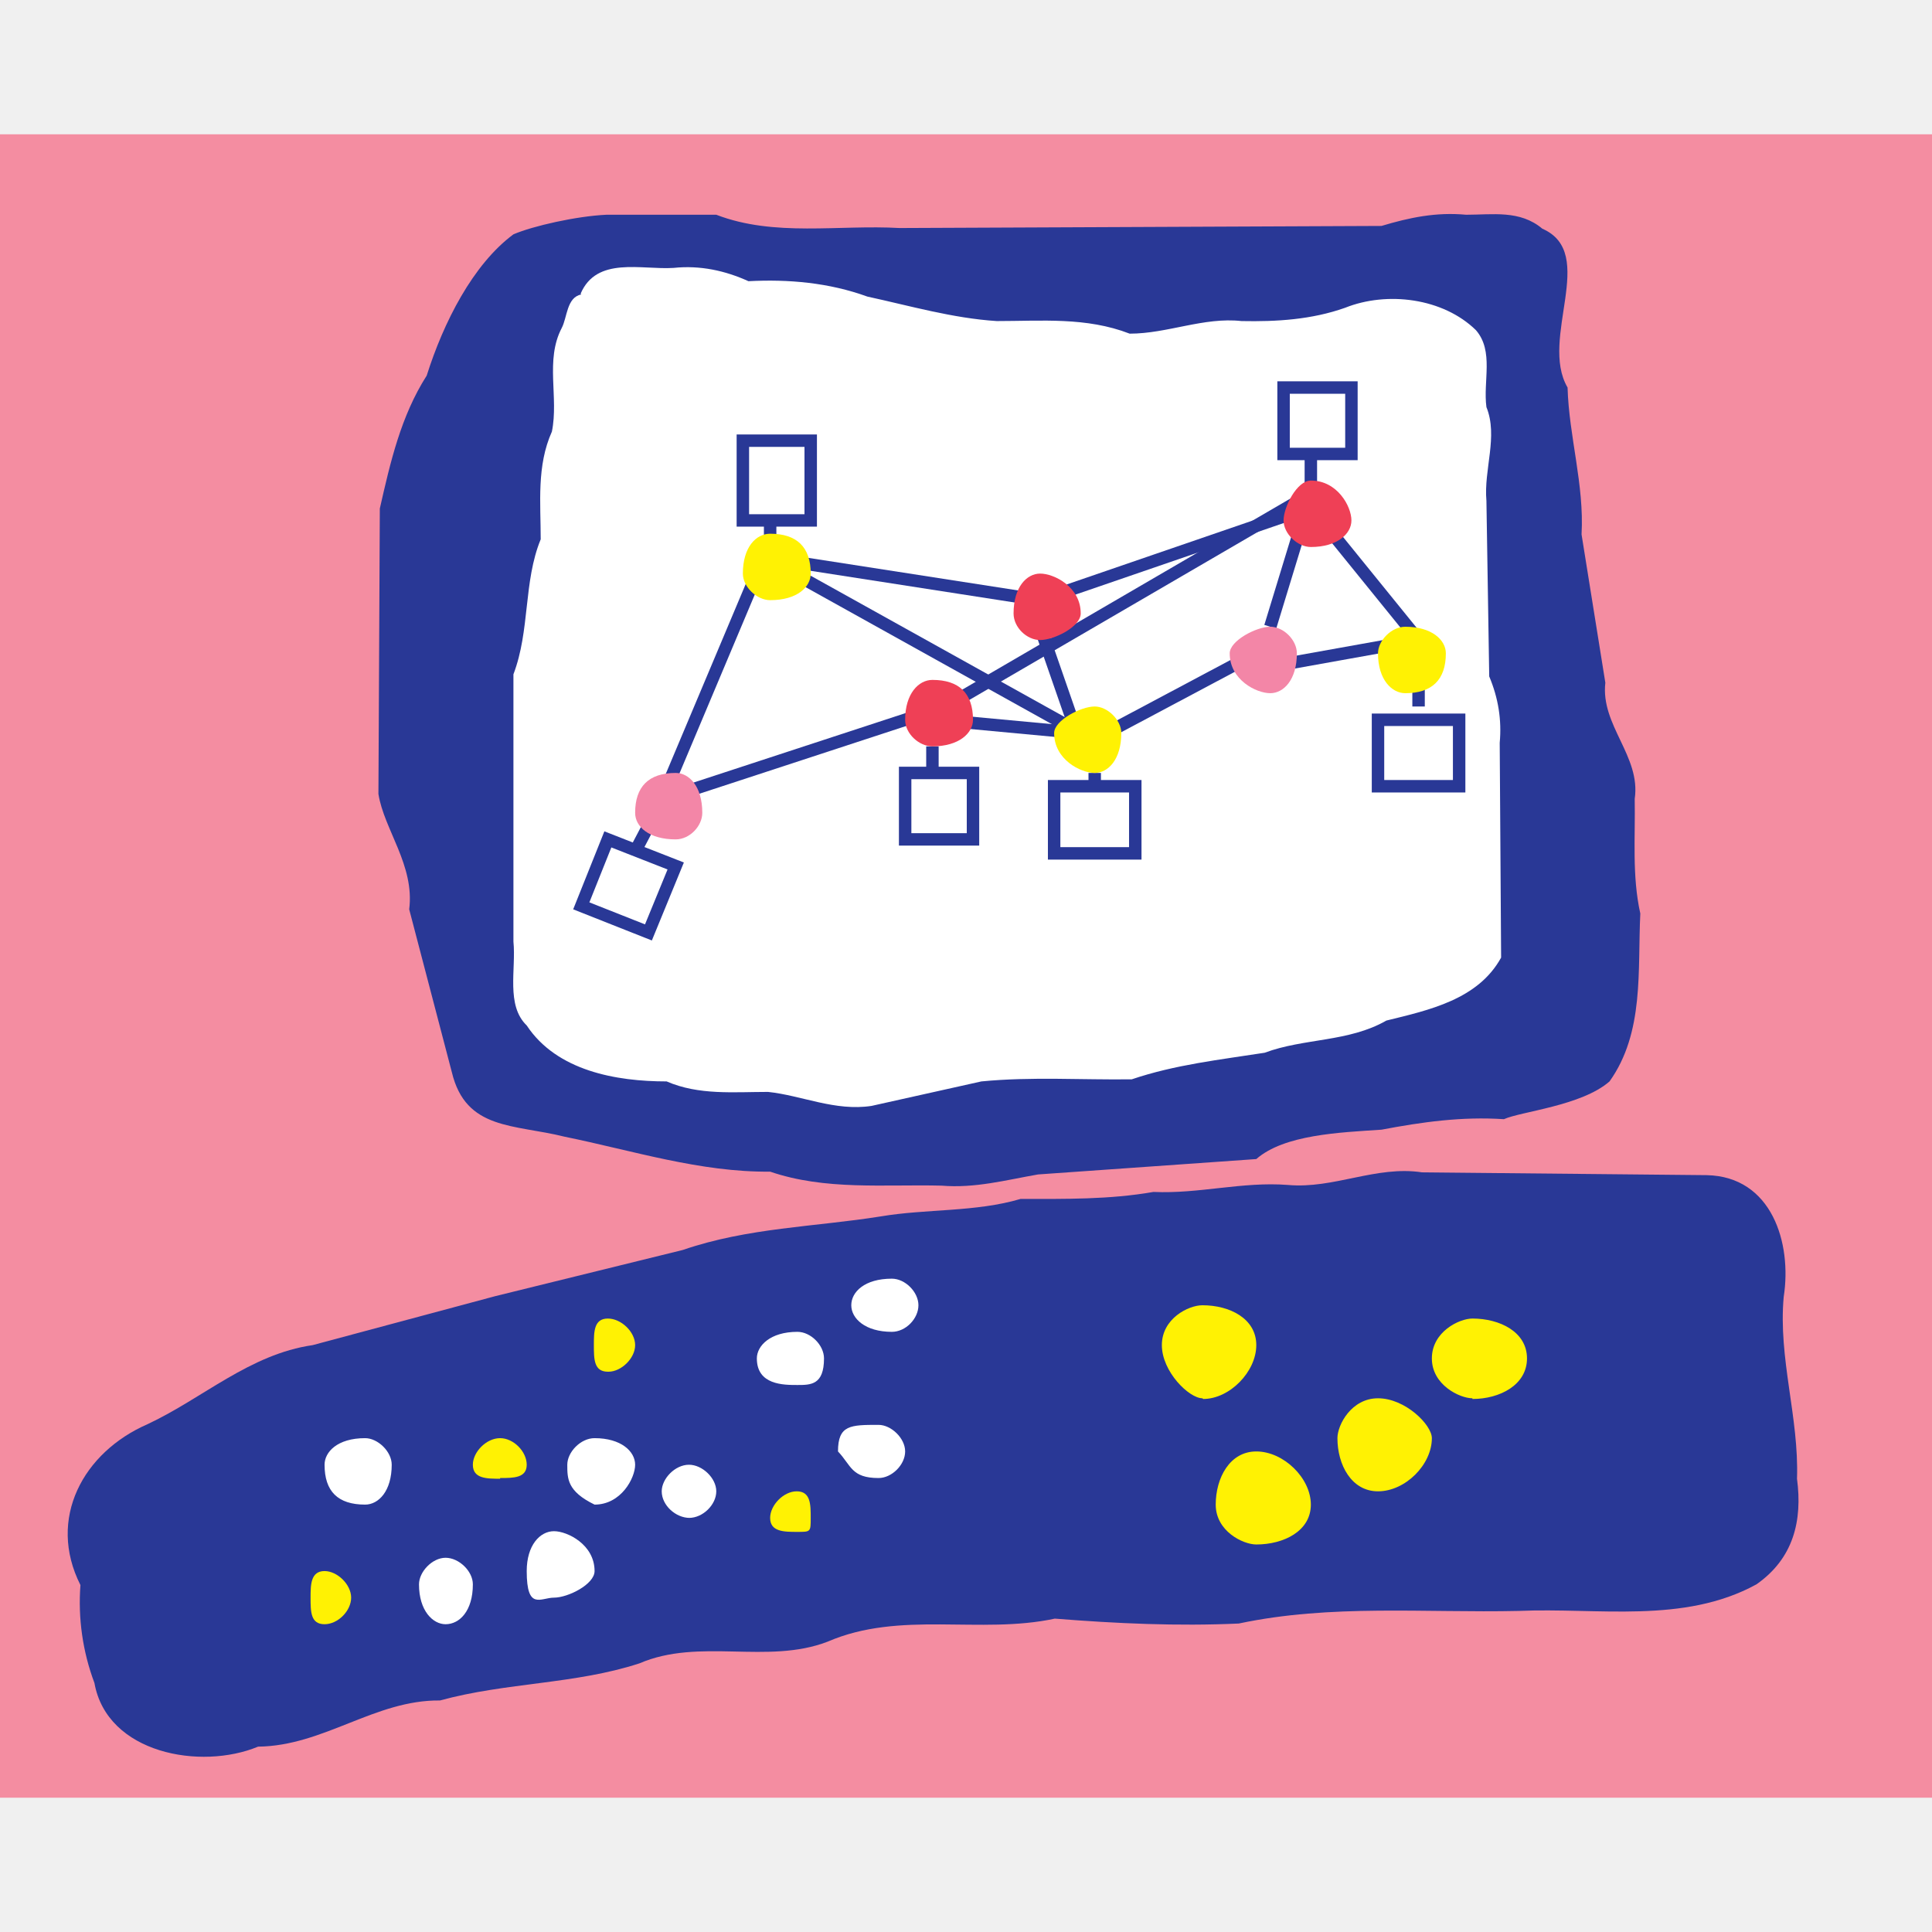
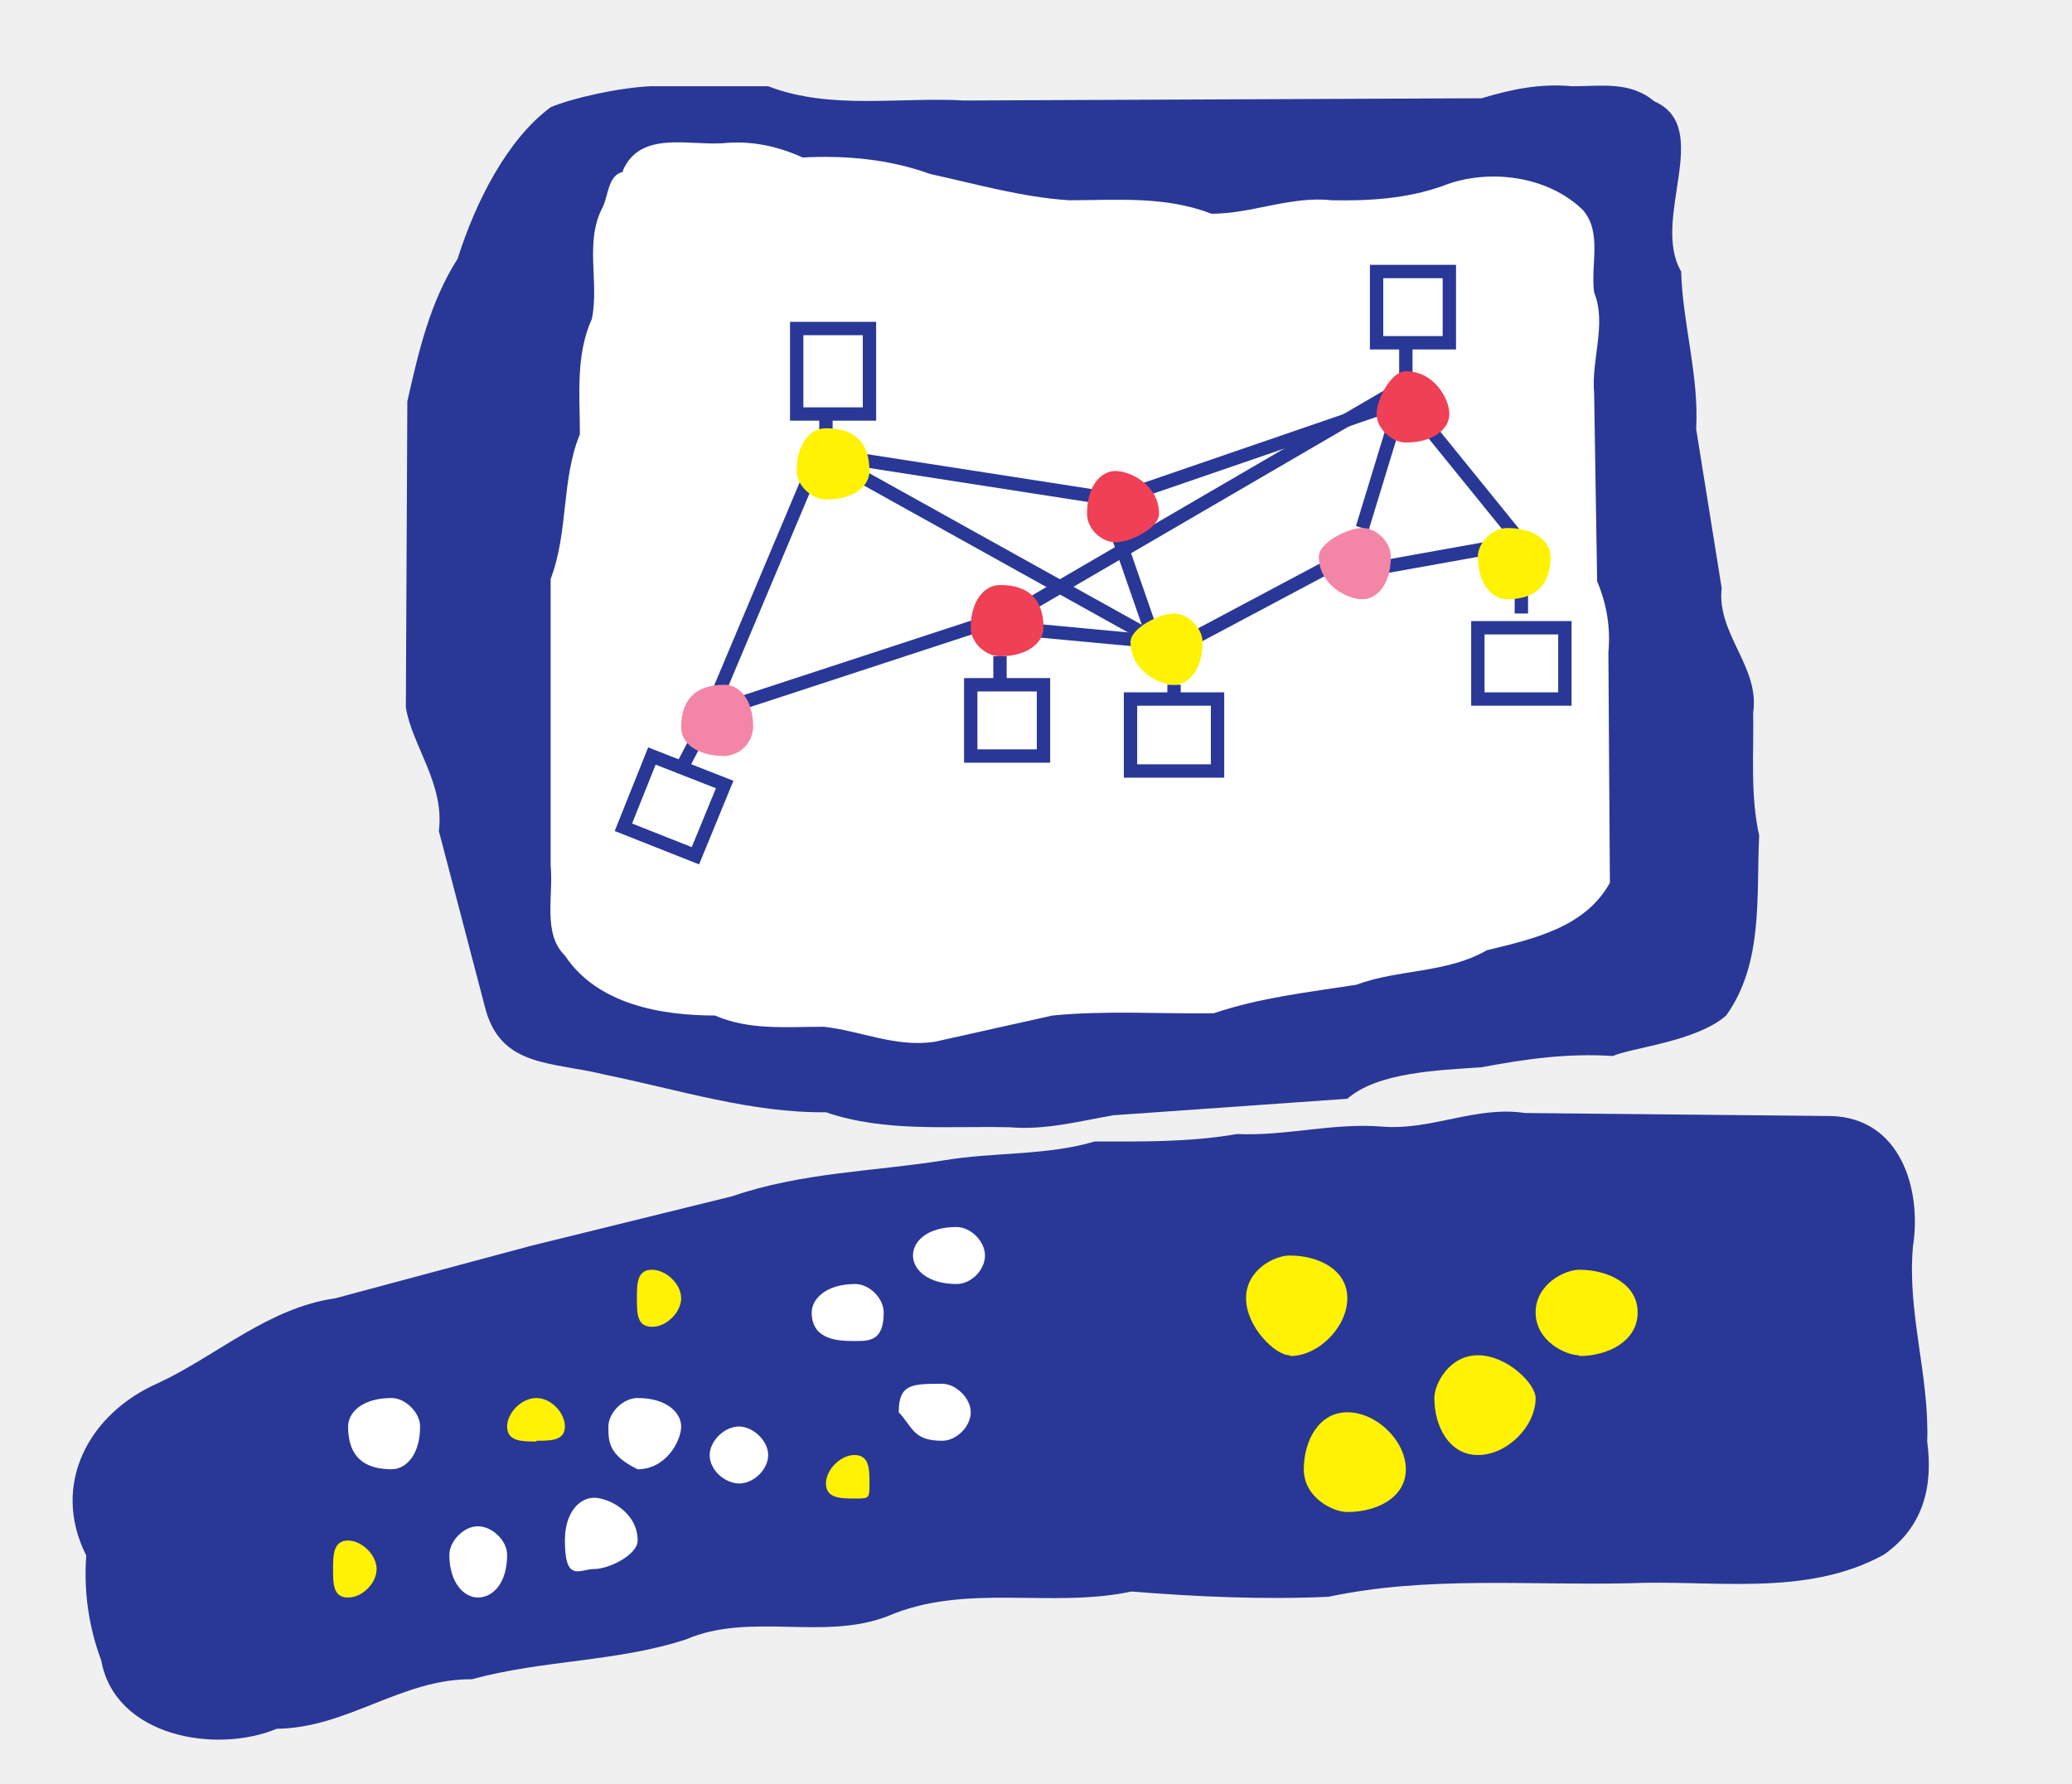
- <svg xmlns="http://www.w3.org/2000/svg" width="104.39" height="104.39" viewBox="0 0 27.62 27.62">
-   <path d="M0 25.7h27.62V1.92H0z" fill="#f48da1" />
-   <path d="M17.96 16.57l-3.12.22c-.46.08-.9.2-1.38.16-.82-.02-1.66.07-2.45-.2-1 .01-1.96-.3-2.94-.5-.72-.18-1.41-.09-1.61-.92L5.85 13c.08-.63-.36-1.14-.44-1.65l.02-4.08c.15-.66.3-1.32.67-1.9.24-.76.66-1.59 1.24-2.02.28-.12.9-.26 1.33-.28h1.57c.83.32 1.75.14 2.62.19l6.89-.03c.4-.12.78-.2 1.21-.16.38 0 .77-.07 1.09.2.8.35-.05 1.57.36 2.27.02.7.24 1.39.2 2.1l.34 2.12c-.07.61.51 1.05.42 1.66.01.55-.04 1.1.08 1.64-.04.81.06 1.7-.44 2.4-.4.35-1.27.43-1.51.54-.6-.04-1.17.04-1.75.15-.6.04-1.39.07-1.79.42" fill="#293896" />
-   <path d="M8.3 4.2c.23-.54.87-.34 1.33-.37.38-.04.74.04 1.07.19.57-.03 1.15.02 1.7.22.6.13 1.22.31 1.85.35.64 0 1.28-.06 1.9.18.54 0 1.06-.24 1.6-.18.5.01 1-.02 1.48-.19.6-.24 1.4-.14 1.87.32.26.3.1.73.15 1.1.17.42-.04.89 0 1.34l.04 2.51c.13.31.18.62.15.95l.02 3.07c-.33.6-1.03.75-1.64.9-.54.31-1.18.25-1.74.46-.64.1-1.28.17-1.9.38-.71.01-1.43-.04-2.15.03l-1.57.35c-.52.08-1-.15-1.48-.2-.49 0-.99.05-1.45-.15-.72 0-1.57-.15-2-.8-.3-.29-.15-.8-.19-1.2V9.64c.24-.63.14-1.32.39-1.93 0-.52-.06-1.05.16-1.54.1-.49-.1-1.02.14-1.48.08-.15.07-.44.28-.48z" fill="#fff" />
-   <path d="M25.11 22.65c-1.04.57-2.27.33-3.4.38-1.34.03-2.68-.1-4 .18-.88.04-1.75 0-2.63-.07-1.07.23-2.21-.12-3.25.33-.86.33-1.83-.06-2.69.31-.92.3-1.9.27-2.85.53-.93-.01-1.66.65-2.6.66-.82.34-2.16.1-2.34-.91a3.28 3.28 0 0 1-.2-1.4c-.48-.95.04-1.9.96-2.3.79-.37 1.46-1 2.36-1.13l2.61-.7 2.68-.66c.93-.32 1.89-.33 2.83-.48.65-.11 1.36-.06 2-.25.64 0 1.27.01 1.9-.1.65.03 1.27-.15 1.92-.1.66.06 1.26-.28 1.92-.18l4.07.04c.93.02 1.22.97 1.1 1.74-.08.88.22 1.72.19 2.6.08.6-.05 1.14-.58 1.51" fill="#293896" />
-   <path d="M5.22 21.51c.19 0 .38-.19.38-.57 0-.19-.2-.38-.38-.38-.4 0-.58.2-.58.38 0 .38.19.57.58.57zm2.7 1.33c.2 0 .58-.19.58-.38 0-.38-.39-.57-.58-.57-.2 0-.39.2-.39.57 0 .57.2.38.39.38zm-1.55.38c.2 0 .39-.19.39-.57 0-.19-.2-.38-.39-.38s-.38.2-.38.38c0 .38.2.57.38.57zm6.19-2.09c.19 0 .38-.19.38-.38s-.2-.38-.38-.38c-.4 0-.58 0-.58.38.19.2.19.38.58.38zm-2.71.57c.2 0 .39-.19.39-.38s-.2-.38-.39-.38c-.2 0-.39.2-.39.38 0 .2.2.38.4.38zm-1.35-.19c.38 0 .58-.38.58-.57s-.2-.38-.58-.38c-.2 0-.39.2-.39.38 0 .2 0 .38.39.57zm2.9-1.71c.19 0 .38 0 .38-.38 0-.19-.19-.38-.38-.38-.39 0-.58.2-.58.38 0 .38.38.38.58.38zm1.35-.76c.2 0 .38-.19.38-.38s-.19-.38-.38-.38c-.39 0-.58.19-.58.38s.2.38.58.38z" fill="#fff" />
-   <path d="M4.64 23.22c.19 0 .38-.19.38-.38s-.2-.38-.38-.38c-.2 0-.2.2-.2.38 0 .2 0 .38.2.38zm4.06-3.61c.18 0 .38-.19.38-.38s-.2-.38-.39-.38c-.2 0-.2.19-.2.38 0 .2 0 .38.2.38zm-1.55 1.52c.19 0 .38 0 .38-.19s-.19-.38-.38-.38c-.2 0-.39.2-.39.38 0 .2.2.2.39.2zm4.25.77c.19 0 .19 0 .19-.2 0-.19 0-.38-.2-.38-.19 0-.38.2-.38.38 0 .2.2.2.39.2zm6.56.18c.39 0 .78-.19.78-.57s-.39-.76-.78-.76c-.38 0-.58.38-.58.76s.39.57.58.57zM17.2 20c.38 0 .76-.39.76-.77s-.38-.57-.77-.57c-.2 0-.58.19-.58.57s.39.76.58.76zm3.85 0c.39 0 .78-.2.78-.58s-.39-.57-.78-.57c-.19 0-.58.19-.58.57s.4.57.58.57zm-1.35 1.32c.39 0 .77-.38.77-.76 0-.19-.38-.57-.77-.57-.38 0-.58.38-.58.57 0 .38.2.76.58.76z" fill="#fff203" />
-   <g fill="none" stroke="#293896" stroke-width=".178" stroke-miterlimit="10">
-     <path d="M10.62 7.44h.97V6.3h-.97zm7.73-.95h.97v-.95h-.97zm1.35 4.75h1.16v-.95H19.7zm-4.63.96h1.16v-.96h-1.16zm-2.13-.2h.97v-.95h-.97zm-3.67 1.33l.39-.95-.97-.38-.38.95z" />
-     <path d="M10.82 8.2l-1.36 3.23 4.06-1.33 5.22-3.04v-.57" />
-     <path d="M11.2 8.01l3.67.57 3.87-1.33 1.54 1.9-2.12.38m-.2-.19l-2.5 1.33-.59-1.7m-1.35 1.33l1.93.18" />
-     <path d="M15.45 10.48l-4.44-2.47v-.57m7.73-.38l-.58 1.9m2.12.76v.38M9.27 11.81l-.2.38m4.26-1.52v.38m2.32 0v.2" />
+ <svg xmlns="http://www.w3.org/2000/svg" viewBox="0 0 27.62 23.78" style="background:#f48da1">
+   <path d="m17.96 14.65-3.12.22c-.46.08-.9.2-1.38.16-.82-.02-1.66.07-2.45-.2-1 .01-1.96-.3-2.94-.5-.72-.18-1.41-.09-1.61-.92l-.61-2.33c.08-.63-.36-1.14-.44-1.65l.02-4.08c.15-.66.3-1.32.67-1.9.24-.76.66-1.59 1.24-2.02.28-.12.9-.26 1.33-.28h1.57c.83.32 1.75.14 2.62.19l6.89-.03c.4-.12.78-.2 1.21-.16.38 0 .77-.07 1.09.2.8.35-.05 1.57.36 2.27.02.7.24 1.39.2 2.1l.34 2.12c-.07.61.51 1.05.42 1.66.01.55-.04 1.1.08 1.64-.04.81.06 1.7-.44 2.4-.4.35-1.27.43-1.51.54-.6-.04-1.17.04-1.75.15-.6.04-1.39.07-1.79.42" fill="#293896" />
+   <path d="M8.3 2.28c.23-.54.87-.34 1.33-.37.38-.04.74.04 1.07.19.57-.03 1.15.02 1.7.22.6.13 1.22.31 1.85.35.64 0 1.28-.06 1.9.18.54 0 1.06-.24 1.6-.18.5.01 1-.02 1.48-.19.6-.24 1.4-.14 1.87.32.26.3.1.73.15 1.1.17.42-.04.89 0 1.34l.04 2.51c.13.31.18.62.15.95l.02 3.07c-.33.6-1.03.75-1.64.9-.54.31-1.18.25-1.74.46-.64.1-1.28.17-1.9.38-.71.01-1.43-.04-2.15.03l-1.57.35c-.52.08-1-.15-1.48-.2-.49 0-.99.05-1.45-.15-.72 0-1.57-.15-2-.8-.3-.29-.15-.8-.19-1.2V7.72c.24-.63.14-1.32.39-1.93 0-.52-.06-1.05.16-1.54.1-.49-.1-1.02.14-1.48.08-.15.07-.44.28-.48z" fill="#fff" />
+   <path d="M25.11 20.73c-1.04.57-2.27.33-3.4.38-1.34.03-2.68-.1-4 .18-.88.04-1.75 0-2.63-.07-1.07.23-2.21-.12-3.25.33-.86.33-1.83-.06-2.69.31-.92.3-1.9.27-2.85.53-.93-.01-1.66.65-2.6.66-.82.34-2.16.1-2.34-.91a3.28 3.28 0 0 1-.2-1.4c-.48-.95.04-1.9.96-2.3.79-.37 1.46-1 2.36-1.13l2.61-.7 2.68-.66c.93-.32 1.89-.33 2.83-.48.65-.11 1.36-.06 2-.25.64 0 1.27.01 1.9-.1.65.03 1.27-.15 1.92-.1.66.06 1.26-.28 1.92-.18l4.07.04c.93.02 1.22.97 1.1 1.74-.08.88.22 1.72.19 2.6.08.6-.05 1.14-.58 1.51" fill="#293896" />
+   <path d="M5.22 19.59c.19 0 .38-.19.38-.57 0-.19-.2-.38-.38-.38-.4 0-.58.2-.58.38 0 .38.19.57.58.57zm2.7 1.33c.2 0 .58-.19.58-.38 0-.38-.39-.57-.58-.57-.2 0-.39.2-.39.57 0 .57.2.38.39.38zm-1.55.38c.2 0 .39-.19.39-.57 0-.19-.2-.38-.39-.38s-.38.2-.38.38c0 .38.2.57.38.57zm6.19-2.09c.19 0 .38-.19.38-.38s-.2-.38-.38-.38c-.4 0-.58 0-.58.38.19.2.19.38.58.38zm-2.71.57c.2 0 .39-.19.39-.38s-.2-.38-.39-.38c-.2 0-.39.2-.39.38 0 .2.2.38.4.38zm-1.35-.19c.38 0 .58-.38.58-.57s-.2-.38-.58-.38c-.2 0-.39.2-.39.38 0 .2 0 .38.39.57zm2.9-1.71c.19 0 .38 0 .38-.38 0-.19-.19-.38-.38-.38-.39 0-.58.2-.58.38 0 .38.38.38.58.38zm1.35-.76c.2 0 .38-.19.38-.38s-.19-.38-.38-.38c-.39 0-.58.19-.58.38s.2.38.58.38z" fill="#fff" />
+   <path d="M4.64 21.3c.19 0 .38-.19.38-.38s-.2-.38-.38-.38c-.2 0-.2.2-.2.38 0 .2 0 .38.2.38zm4.06-3.61c.18 0 .38-.19.38-.38s-.2-.38-.39-.38c-.2 0-.2.19-.2.38 0 .2 0 .38.2.38zm-1.55 1.52c.19 0 .38 0 .38-.19s-.19-.38-.38-.38c-.2 0-.39.2-.39.38 0 .2.2.2.39.2zm4.25.77c.19 0 .19 0 .19-.2 0-.19 0-.38-.2-.38-.19 0-.38.2-.38.38 0 .2.2.2.39.2zm6.56.18c.39 0 .78-.19.78-.57s-.39-.76-.78-.76c-.38 0-.58.38-.58.76s.39.57.58.57zm-.76-2.08c.38 0 .76-.39.76-.77s-.38-.57-.77-.57c-.2 0-.58.19-.58.57s.39.76.58.76zm3.85 0c.39 0 .78-.2.78-.58s-.39-.57-.78-.57c-.19 0-.58.19-.58.57s.4.57.58.57zM19.7 19.4c.39 0 .77-.38.77-.76 0-.19-.38-.57-.77-.57-.38 0-.58.38-.58.57 0 .38.2.76.58.76z" fill="#fff203" />
+   <g fill="none" stroke="#293896" stroke-miterlimit="10" stroke-width=".178">
+     <path d="M10.62 5.52h.97V4.38h-.97zm7.73-.95h.97v-.95h-.97zm1.35 4.75h1.16v-.95H19.7zm-4.63.96h1.16v-.96h-1.16zm-2.13-.2h.97v-.95h-.97zm-3.67 1.33.39-.95-.97-.38-.38.95z" />
+     <path d="M10.82 6.28 9.46 9.51l4.06-1.33 5.22-3.04v-.57" />
+     <path d="m11.2 6.09 3.67.57 3.87-1.33 1.54 1.9-2.12.38m-.2-.19-2.5 1.33-.59-1.7m-1.35 1.33 1.93.18" />
+     <path d="m15.45 8.56-4.44-2.47v-.57m7.73-.38-.58 1.9m2.12.76v.38M9.27 9.89l-.2.38m4.26-1.52v.38m2.32 0v.2" />
  </g>
-   <path d="M18.74 7.82c.38 0 .58-.19.58-.38 0-.2-.2-.57-.58-.57-.2 0-.39.38-.39.57s.2.38.39.38zm-5.41 2.85c.38 0 .58-.19.58-.38 0-.38-.2-.57-.58-.57-.2 0-.39.2-.39.57 0 .2.2.38.39.38zm1.54-1.52c.2 0 .58-.19.58-.38 0-.38-.38-.57-.58-.57-.19 0-.38.19-.38.57 0 .2.19.38.38.38z" fill="#ef4056" />
-   <path d="M9.66 12c.2 0 .38-.19.38-.38 0-.38-.19-.57-.38-.57-.39 0-.58.2-.58.57 0 .2.2.38.58.38zm8.5-2.09c.19 0 .38-.19.38-.57 0-.19-.19-.38-.38-.38-.2 0-.58.2-.58.38 0 .38.38.57.58.57z" fill="#f386a7" />
-   <path d="M11.01 8.58c.39 0 .58-.19.58-.38 0-.38-.2-.57-.58-.57-.2 0-.39.19-.39.57 0 .19.2.38.39.38zm9.08 1.33c.38 0 .58-.19.58-.57 0-.19-.2-.38-.58-.38-.2 0-.39.2-.39.38 0 .38.2.57.39.57zm-4.44 1.14c.19 0 .38-.19.38-.57 0-.19-.2-.38-.38-.38-.2 0-.58.2-.58.38 0 .38.38.57.58.57z" fill="#fff203" />
+   <path d="M18.74 5.9c.38 0 .58-.19.58-.38 0-.2-.2-.57-.58-.57-.2 0-.39.38-.39.57s.2.38.39.38zm-5.41 2.85c.38 0 .58-.19.58-.38 0-.38-.2-.57-.58-.57-.2 0-.39.2-.39.57 0 .2.2.38.39.38zm1.54-1.52c.2 0 .58-.19.58-.38 0-.38-.38-.57-.58-.57-.19 0-.38.19-.38.57 0 .2.19.38.38.38z" fill="#ef4056" />
+   <path d="M9.66 10.08a.4.4 0 0 0 .38-.38c0-.38-.19-.57-.38-.57-.39 0-.58.2-.58.57 0 .2.2.38.58.38zm8.5-2.09c.19 0 .38-.19.38-.57 0-.19-.19-.38-.38-.38-.2 0-.58.2-.58.38 0 .38.38.57.58.57z" fill="#f386a7" />
+   <path d="M11.01 6.66c.39 0 .58-.19.58-.38 0-.38-.2-.57-.58-.57-.2 0-.39.19-.39.57 0 .19.2.38.39.38zm9.08 1.33c.38 0 .58-.19.58-.57 0-.19-.2-.38-.58-.38-.2 0-.39.2-.39.38 0 .38.2.57.39.57zm-4.44 1.14c.19 0 .38-.19.38-.57 0-.19-.2-.38-.38-.38-.2 0-.58.2-.58.38 0 .38.38.57.58.57z" fill="#fff203" />
</svg>
